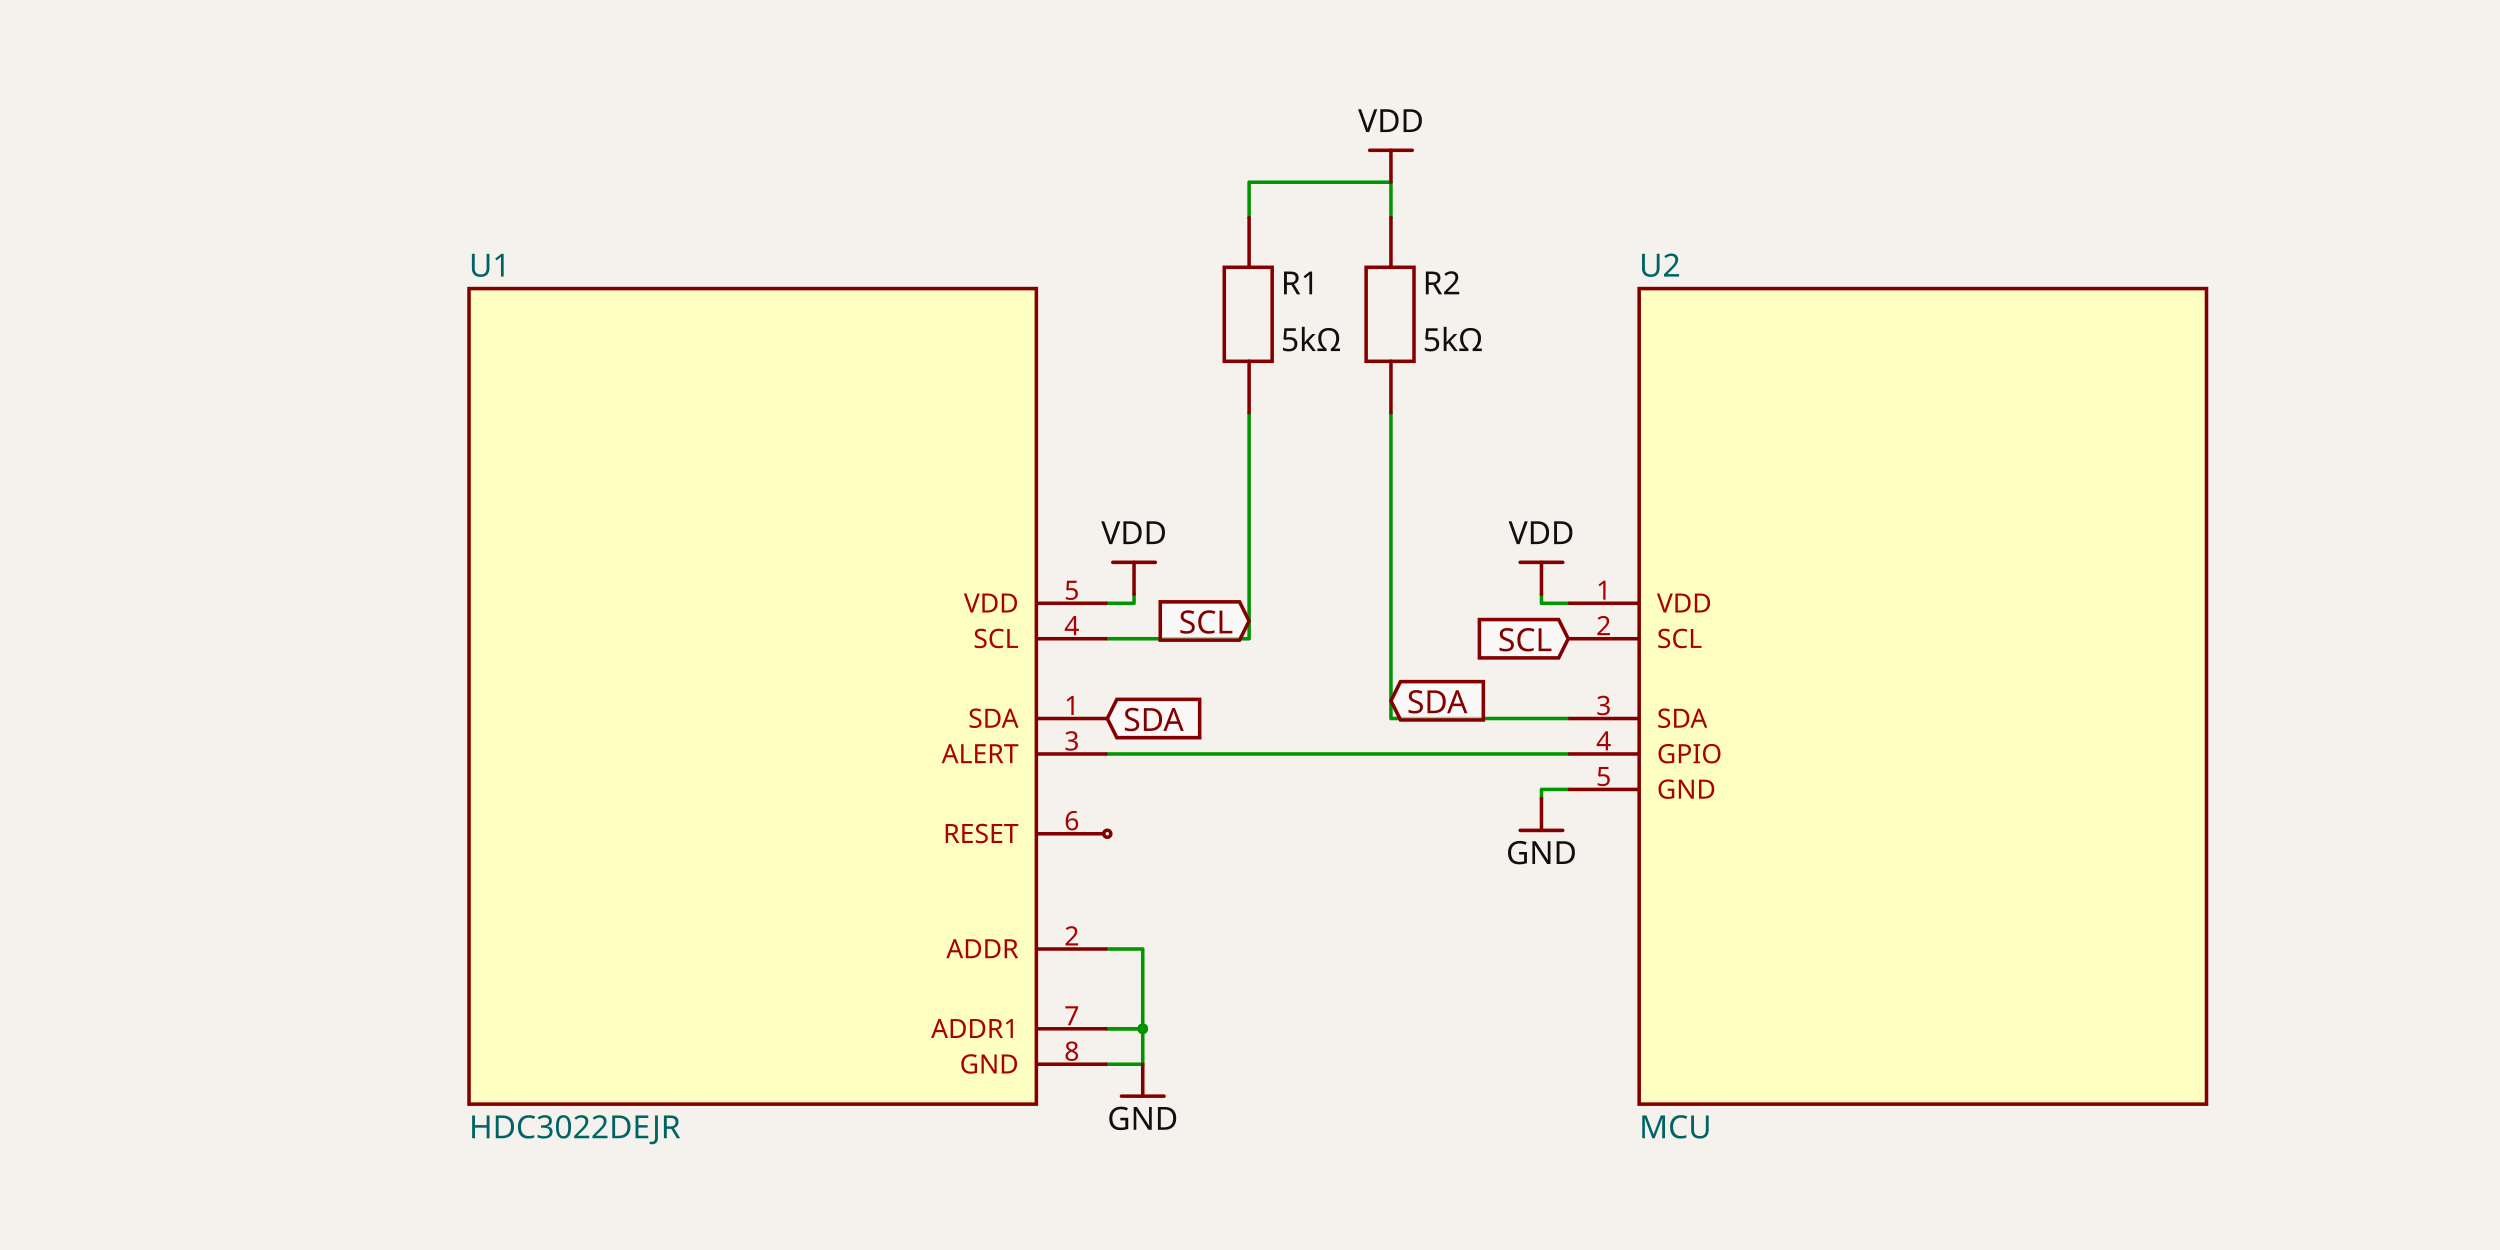
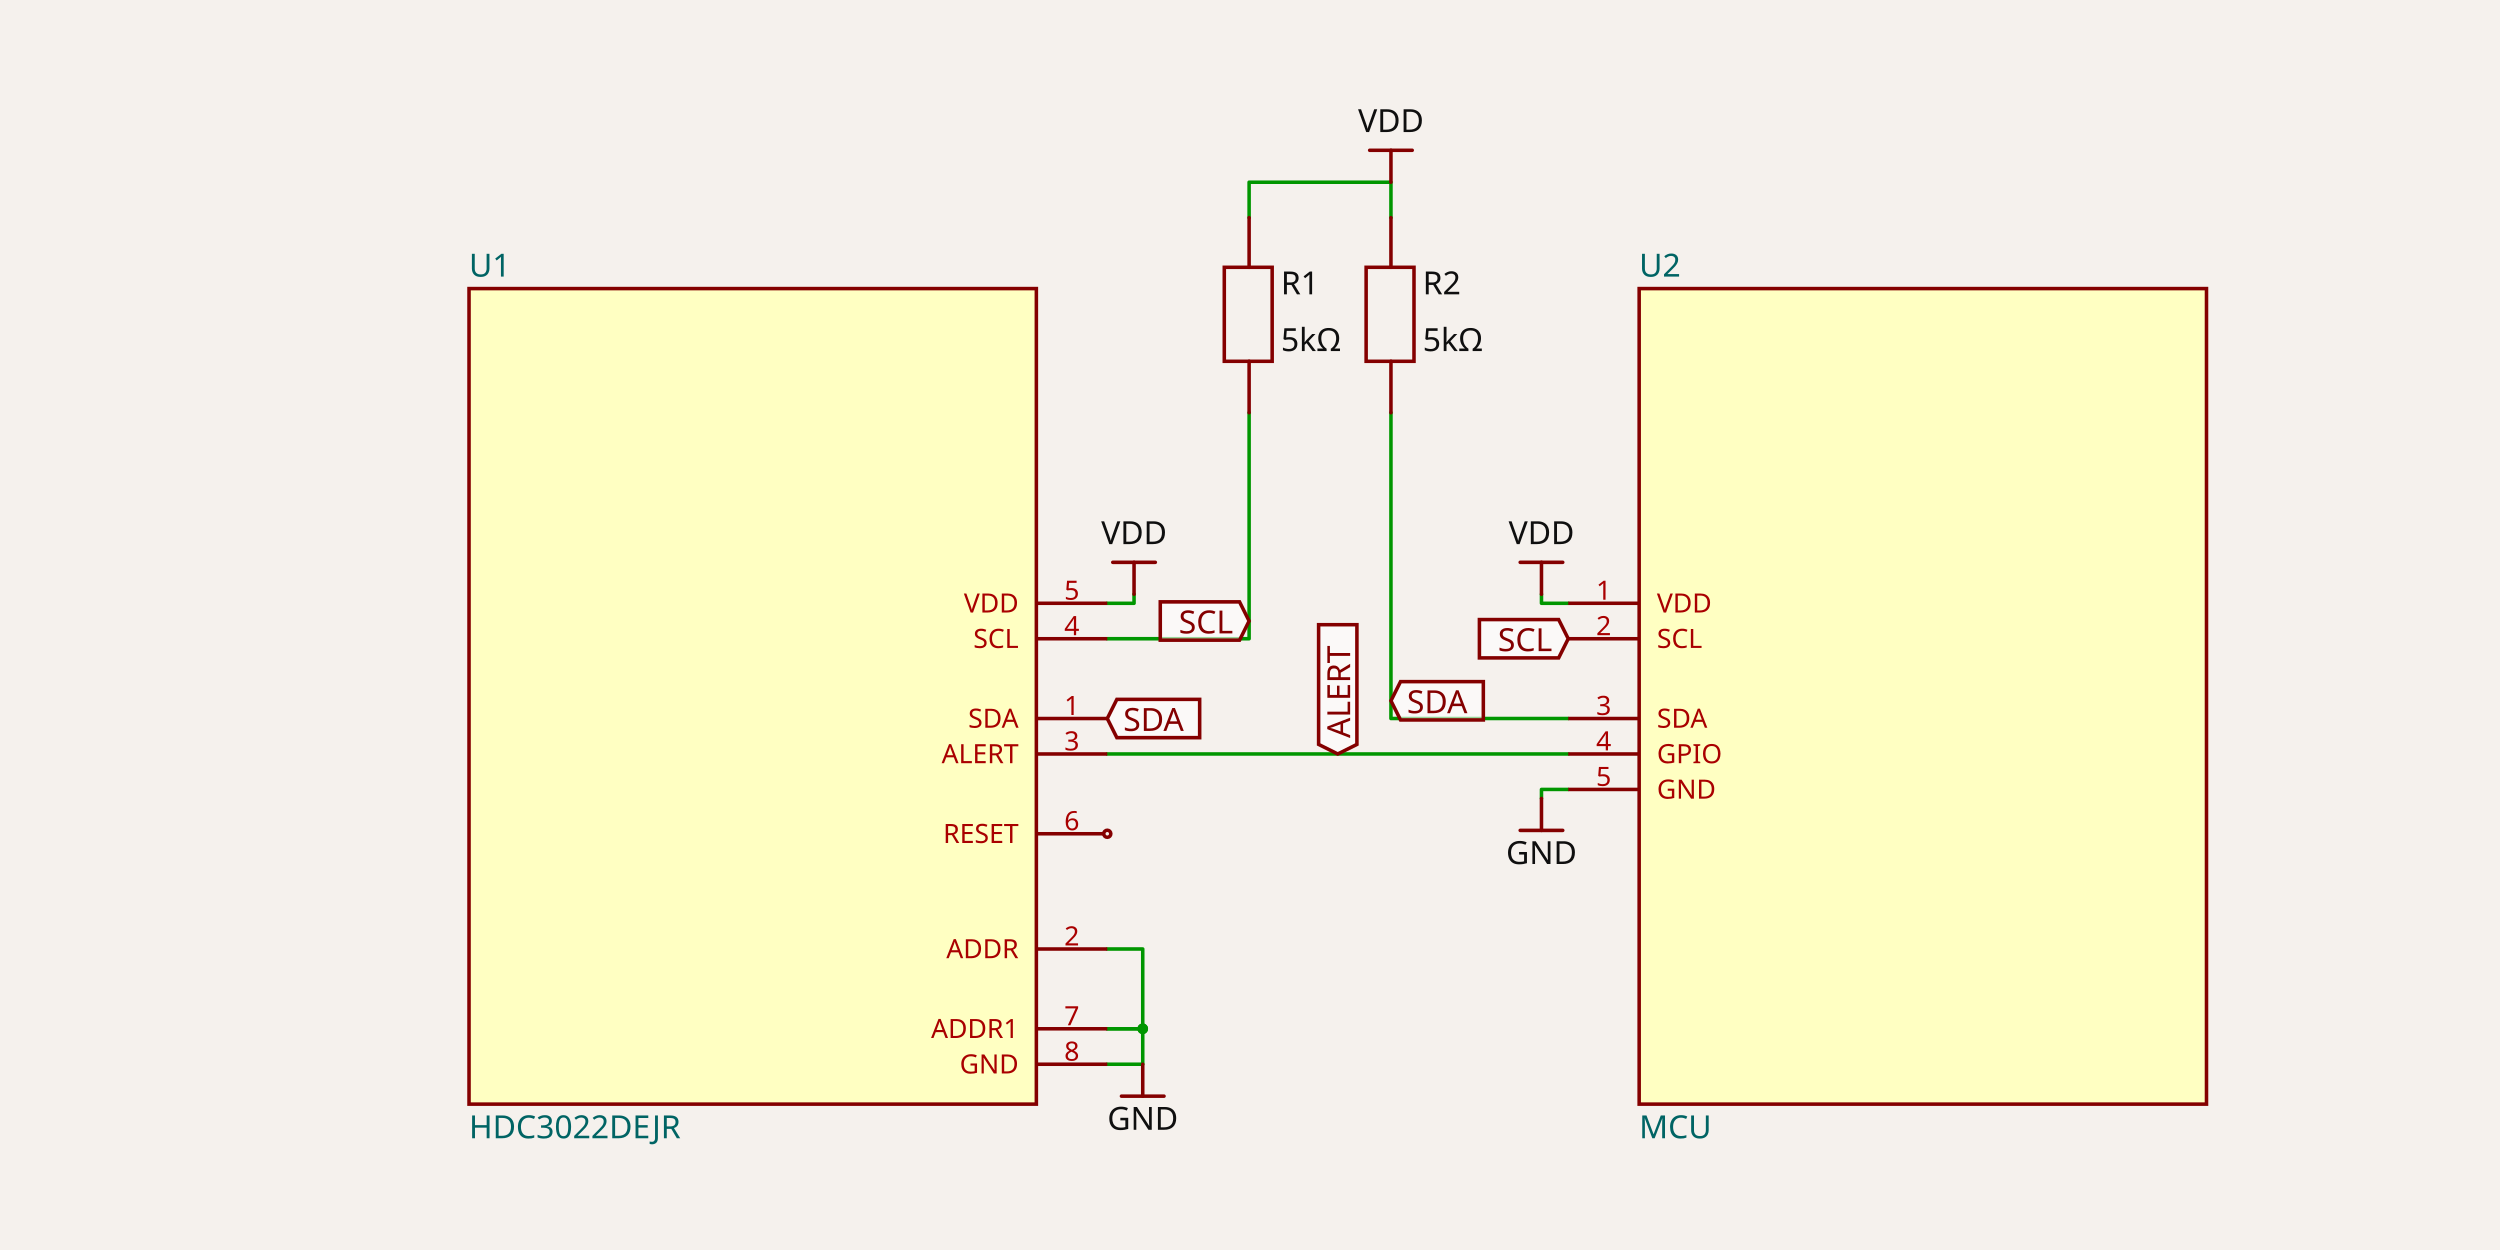
<svg xmlns="http://www.w3.org/2000/svg" width="1200" height="600" style="background-color: rgb(245, 241, 237)" data-real-to-screen-transform="matrix(85.1007498322,0,0,-85.1007498322,540.0039713683,334.2530518074)">
  <style>
              .boundary { fill: rgb(245, 241, 237); }
              .schematic-boundary { fill: none; stroke: #fff; }
              .component { fill: none; stroke: rgb(132, 0, 0); }
              .chip { fill: rgb(255, 255, 194); stroke: rgb(132, 0, 0); }
              .component-pin { fill: none; stroke: rgb(132, 0, 0); }
              /* Basic per-trace hover fallback */
              .trace:hover {
                filter: invert(1);
              }
              .trace:hover .trace-crossing-outline {
                opacity: 0;
              }
              .trace:hover .trace-junction {
                filter: invert(1);
              }
              /* Net-hover highlighting: when a trace or its overlays are hovered,
                 invert color for all traces (base + overlays) sharing the same
                 subcircuit connectivity key. Also hide crossing outline during hover. */
              svg:has(:is(g.trace[data-subcircuit-connectivity-map-key="unnamedsubcircuitsubcircuit_source_group_0_connectivity_net0"], g.trace-overlays[data-subcircuit-connectivity-map-key="unnamedsubcircuitsubcircuit_source_group_0_connectivity_net0"]):hover) :is(g.trace[data-subcircuit-connectivity-map-key="unnamedsubcircuitsubcircuit_source_group_0_connectivity_net0"], g.trace-overlays[data-subcircuit-connectivity-map-key="unnamedsubcircuitsubcircuit_source_group_0_connectivity_net0"]) { filter: invert(1); }
svg:has(:is(g.trace[data-subcircuit-connectivity-map-key="unnamedsubcircuitsubcircuit_source_group_0_connectivity_net0"], g.trace-overlays[data-subcircuit-connectivity-map-key="unnamedsubcircuitsubcircuit_source_group_0_connectivity_net0"]):hover) g.trace-overlays[data-subcircuit-connectivity-map-key="unnamedsubcircuitsubcircuit_source_group_0_connectivity_net0"] .trace-crossing-outline { opacity: 0; }
svg:has(:is(g.trace[data-subcircuit-connectivity-map-key="unnamedsubcircuitsubcircuit_source_group_0_connectivity_net1"], g.trace-overlays[data-subcircuit-connectivity-map-key="unnamedsubcircuitsubcircuit_source_group_0_connectivity_net1"]):hover) :is(g.trace[data-subcircuit-connectivity-map-key="unnamedsubcircuitsubcircuit_source_group_0_connectivity_net1"], g.trace-overlays[data-subcircuit-connectivity-map-key="unnamedsubcircuitsubcircuit_source_group_0_connectivity_net1"]) { filter: invert(1); }
svg:has(:is(g.trace[data-subcircuit-connectivity-map-key="unnamedsubcircuitsubcircuit_source_group_0_connectivity_net1"], g.trace-overlays[data-subcircuit-connectivity-map-key="unnamedsubcircuitsubcircuit_source_group_0_connectivity_net1"]):hover) g.trace-overlays[data-subcircuit-connectivity-map-key="unnamedsubcircuitsubcircuit_source_group_0_connectivity_net1"] .trace-crossing-outline { opacity: 0; }
svg:has(:is(g.trace[data-subcircuit-connectivity-map-key="unnamedsubcircuitsubcircuit_source_group_0_connectivity_net4"], g.trace-overlays[data-subcircuit-connectivity-map-key="unnamedsubcircuitsubcircuit_source_group_0_connectivity_net4"]):hover) :is(g.trace[data-subcircuit-connectivity-map-key="unnamedsubcircuitsubcircuit_source_group_0_connectivity_net4"], g.trace-overlays[data-subcircuit-connectivity-map-key="unnamedsubcircuitsubcircuit_source_group_0_connectivity_net4"]) { filter: invert(1); }
svg:has(:is(g.trace[data-subcircuit-connectivity-map-key="unnamedsubcircuitsubcircuit_source_group_0_connectivity_net4"], g.trace-overlays[data-subcircuit-connectivity-map-key="unnamedsubcircuitsubcircuit_source_group_0_connectivity_net4"]):hover) g.trace-overlays[data-subcircuit-connectivity-map-key="unnamedsubcircuitsubcircuit_source_group_0_connectivity_net4"] .trace-crossing-outline { opacity: 0; }
svg:has(:is(g.trace[data-subcircuit-connectivity-map-key="undefined"], g.trace-overlays[data-subcircuit-connectivity-map-key="undefined"]):hover) :is(g.trace[data-subcircuit-connectivity-map-key="undefined"], g.trace-overlays[data-subcircuit-connectivity-map-key="undefined"]) { filter: invert(1); }
svg:has(:is(g.trace[data-subcircuit-connectivity-map-key="undefined"], g.trace-overlays[data-subcircuit-connectivity-map-key="undefined"]):hover) g.trace-overlays[data-subcircuit-connectivity-map-key="undefined"] .trace-crossing-outline { opacity: 0; }
              .text { font-family: sans-serif; fill: rgb(0, 150, 0); }
              .pin-number { fill: rgb(169, 0, 0); }
              .port-label { fill: rgb(0, 100, 100); }
              .component-name { fill: rgb(0, 100, 100); }
            </style>
  <rect class="boundary" x="0" y="0" width="1200" height="600" />
  <g class="trace" data-layer="base" data-circuit-json-type="schematic_trace" data-schematic-trace-id="schematic_trace_0" data-subcircuit-connectivity-map-key="unnamedsubcircuitsubcircuit_source_group_0_connectivity_net0">
    <path d="M 667.655 104.481 L 667.655 87.461 L 599.574 87.461 L 599.574 104.481" class="trace-invisible-hover-outline" stroke="rgb(0, 150, 0)" fill="none" stroke-width="13.616px" stroke-linecap="round" opacity="0" stroke-linejoin="round" />
    <path d="M 667.655 104.481 L 667.655 87.461 L 599.574 87.461 L 599.574 104.481" stroke="rgb(0, 150, 0)" fill="none" stroke-width="1.702px" stroke-linecap="round" stroke-linejoin="round" />
  </g>
  <g class="trace" data-layer="base" data-circuit-json-type="schematic_trace" data-schematic-trace-id="schematic_trace_1" data-subcircuit-connectivity-map-key="unnamedsubcircuitsubcircuit_source_group_0_connectivity_net1">
    <path d="M 531.494 306.595 L 599.574 306.595 L 599.574 198.092" class="trace-invisible-hover-outline" stroke="rgb(0, 150, 0)" fill="none" stroke-width="13.616px" stroke-linecap="round" opacity="0" stroke-linejoin="round" />
    <path d="M 531.494 306.595 L 599.574 306.595 L 599.574 198.092" stroke="rgb(0, 150, 0)" fill="none" stroke-width="1.702px" stroke-linecap="round" stroke-linejoin="round" />
  </g>
  <g class="trace" data-layer="base" data-circuit-json-type="schematic_trace" data-schematic-trace-id="schematic_trace_2" data-subcircuit-connectivity-map-key="unnamedsubcircuitsubcircuit_source_group_0_connectivity_net4">
    <path d="M 531.494 493.817 L 548.514 493.817 L 548.514 455.522 L 531.494 455.522" class="trace-invisible-hover-outline" stroke="rgb(0, 150, 0)" fill="none" stroke-width="13.616px" stroke-linecap="round" opacity="0" stroke-linejoin="round" />
    <path d="M 531.494 493.817 L 548.514 493.817 L 548.514 455.522 L 531.494 455.522" stroke="rgb(0, 150, 0)" fill="none" stroke-width="1.702px" stroke-linecap="round" stroke-linejoin="round" />
  </g>
  <g class="trace" data-layer="base" data-circuit-json-type="schematic_trace" data-schematic-trace-id="schematic_trace_3" data-subcircuit-connectivity-map-key="unnamedsubcircuitsubcircuit_source_group_0_connectivity_net4">
    <path d="M 531.494 510.837 L 548.514 510.837 L 548.514 493.817 L 531.494 493.817" class="trace-invisible-hover-outline" stroke="rgb(0, 150, 0)" fill="none" stroke-width="13.616px" stroke-linecap="round" opacity="0" stroke-linejoin="round" />
    <path d="M 531.494 510.837 L 548.514 510.837 L 548.514 493.817 L 531.494 493.817" stroke="rgb(0, 150, 0)" fill="none" stroke-width="1.702px" stroke-linecap="round" stroke-linejoin="round" />
  </g>
  <g class="trace" data-layer="base" data-circuit-json-type="schematic_trace" data-schematic-trace-id="schematic_trace_4">
    <path d="M 752.756 344.891 L 667.655 344.891 L 667.655 198.092" class="trace-invisible-hover-outline" stroke="rgb(0, 150, 0)" fill="none" stroke-width="13.616px" stroke-linecap="round" opacity="0" stroke-linejoin="round" />
    <path d="M 752.756 344.891 L 667.655 344.891 L 667.655 198.092" stroke="rgb(0, 150, 0)" fill="none" stroke-width="1.702px" stroke-linecap="round" stroke-linejoin="round" />
  </g>
  <g class="trace" data-layer="base" data-circuit-json-type="schematic_trace" data-schematic-trace-id="schematic_trace_5">
    <path d="M 752.756 361.911 L 531.494 361.911" class="trace-invisible-hover-outline" stroke="rgb(0, 150, 0)" fill="none" stroke-width="13.616px" stroke-linecap="round" opacity="0" stroke-linejoin="round" />
    <path d="M 752.756 361.911 L 531.494 361.911" stroke="rgb(0, 150, 0)" fill="none" stroke-width="1.702px" stroke-linecap="round" stroke-linejoin="round" />
  </g>
  <g class="trace" data-layer="base" data-circuit-json-type="schematic_trace" data-schematic-trace-id="schematic_trace_6" data-subcircuit-connectivity-map-key="unnamedsubcircuitsubcircuit_source_group_0_connectivity_net0">
    <path d="M 752.756 289.575 L 739.906 289.575 L 739.906 285.235" class="trace-invisible-hover-outline" stroke="rgb(0, 150, 0)" fill="none" stroke-width="13.616px" stroke-linecap="round" opacity="0" stroke-linejoin="round" />
    <path d="M 752.756 289.575 L 739.906 289.575 L 739.906 285.235" stroke="rgb(0, 150, 0)" fill="none" stroke-width="1.702px" stroke-linecap="round" stroke-linejoin="round" />
  </g>
  <g class="trace" data-layer="base" data-circuit-json-type="schematic_trace" data-schematic-trace-id="schematic_trace_7" data-subcircuit-connectivity-map-key="unnamedsubcircuitsubcircuit_source_group_0_connectivity_net0">
    <path d="M 531.494 289.575 L 544.344 289.575 L 544.344 285.235" class="trace-invisible-hover-outline" stroke="rgb(0, 150, 0)" fill="none" stroke-width="13.616px" stroke-linecap="round" opacity="0" stroke-linejoin="round" />
    <path d="M 531.494 289.575 L 544.344 289.575 L 544.344 285.235" stroke="rgb(0, 150, 0)" fill="none" stroke-width="1.702px" stroke-linecap="round" stroke-linejoin="round" />
  </g>
  <g class="trace" data-layer="base" data-circuit-json-type="schematic_trace" data-schematic-trace-id="schematic_trace_8" data-subcircuit-connectivity-map-key="unnamedsubcircuitsubcircuit_source_group_0_connectivity_net4">
    <path d="M 752.756 378.931 L 739.906 378.931 L 739.906 383.271" class="trace-invisible-hover-outline" stroke="rgb(0, 150, 0)" fill="none" stroke-width="13.616px" stroke-linecap="round" opacity="0" stroke-linejoin="round" />
    <path d="M 752.756 378.931 L 739.906 378.931 L 739.906 383.271" stroke="rgb(0, 150, 0)" fill="none" stroke-width="1.702px" stroke-linecap="round" stroke-linejoin="round" />
  </g>
  <g class="trace-overlays" data-layer="overlay" data-circuit-json-type="schematic_trace" data-schematic-trace-id="schematic_trace_0" data-subcircuit-connectivity-map-key="unnamedsubcircuitsubcircuit_source_group_0_connectivity_net0" />
  <g class="trace-overlays" data-layer="overlay" data-circuit-json-type="schematic_trace" data-schematic-trace-id="schematic_trace_1" data-subcircuit-connectivity-map-key="unnamedsubcircuitsubcircuit_source_group_0_connectivity_net1" />
  <g class="trace-overlays" data-layer="overlay" data-circuit-json-type="schematic_trace" data-schematic-trace-id="schematic_trace_2" data-subcircuit-connectivity-map-key="unnamedsubcircuitsubcircuit_source_group_0_connectivity_net4">
    <circle cx="548.514" cy="493.817" r="2.553" class="trace-junction" fill="rgb(0, 150, 0)" />
  </g>
  <g class="trace-overlays" data-layer="overlay" data-circuit-json-type="schematic_trace" data-schematic-trace-id="schematic_trace_3" data-subcircuit-connectivity-map-key="unnamedsubcircuitsubcircuit_source_group_0_connectivity_net4">
    <circle cx="548.514" cy="493.817" r="2.553" class="trace-junction" fill="rgb(0, 150, 0)" />
  </g>
  <g class="trace-overlays" data-layer="overlay" data-circuit-json-type="schematic_trace" data-schematic-trace-id="schematic_trace_4" />
  <g class="trace-overlays" data-layer="overlay" data-circuit-json-type="schematic_trace" data-schematic-trace-id="schematic_trace_5" />
  <g class="trace-overlays" data-layer="overlay" data-circuit-json-type="schematic_trace" data-schematic-trace-id="schematic_trace_6" data-subcircuit-connectivity-map-key="unnamedsubcircuitsubcircuit_source_group_0_connectivity_net0" />
  <g class="trace-overlays" data-layer="overlay" data-circuit-json-type="schematic_trace" data-schematic-trace-id="schematic_trace_7" data-subcircuit-connectivity-map-key="unnamedsubcircuitsubcircuit_source_group_0_connectivity_net0" />
  <g class="trace-overlays" data-layer="overlay" data-circuit-json-type="schematic_trace" data-schematic-trace-id="schematic_trace_8" data-subcircuit-connectivity-map-key="unnamedsubcircuitsubcircuit_source_group_0_connectivity_net4" />
  <g data-circuit-json-type="schematic_component" data-schematic-component-id="schematic_component_0">
    <rect class="component chip" x="786.796" y="138.521" width="272.322" height="391.463" stroke-width="1.702px" fill="rgb(255, 255, 194)" stroke="rgb(132, 0, 0)" />
    <rect class="component-overlay" x="786.796" y="138.521" width="272.322" height="391.463" fill="transparent" />
    <text x="786.796" y="541.048" fill="#006464" text-anchor="start" dominant-baseline="middle" font-family="sans-serif" font-size="15.318px" transform="rotate(0, 786.7961, 541.0479)">MCU</text>
    <text x="786.796" y="127.458" fill="#006464" text-anchor="start" dominant-baseline="middle" font-family="sans-serif" font-size="15.318px" transform="rotate(0, 786.7961, 127.4582)">U2</text>
    <line class="component-pin" x1="786.796" y1="289.575" x2="752.756" y2="289.575" stroke-width="1.702px" />
    <g data-schematic-port-id="source_port_0">
      <rect x="751.054" y="287.873" width="3.404" height="3.404" opacity="0" />
    </g>
    <text class="pin-number" x="769.776" y="287.873" style="font-family: sans-serif;" fill="rgb(169, 0, 0)" text-anchor="middle" dominant-baseline="auto" font-size="12.765px" transform="">1</text>
    <text class="pin-number" x="795.306" y="289.575" style="font-family: sans-serif;" fill="rgb(169, 0, 0)" text-anchor="start" dominant-baseline="middle" font-size="12.765px" transform="">VDD</text>
    <line class="component-pin" x1="786.796" y1="306.595" x2="752.756" y2="306.595" stroke-width="1.702px" />
    <g data-schematic-port-id="source_port_1">
      <rect x="751.054" y="304.893" width="3.404" height="3.404" opacity="0" />
    </g>
    <text class="pin-number" x="769.776" y="304.893" style="font-family: sans-serif;" fill="rgb(169, 0, 0)" text-anchor="middle" dominant-baseline="auto" font-size="12.765px" transform="">2</text>
    <text class="pin-number" x="795.306" y="306.595" style="font-family: sans-serif;" fill="rgb(169, 0, 0)" text-anchor="start" dominant-baseline="middle" font-size="12.765px" transform="">SCL</text>
    <line class="component-pin" x1="786.796" y1="344.891" x2="752.756" y2="344.891" stroke-width="1.702px" />
    <g data-schematic-port-id="source_port_2">
      <rect x="751.054" y="343.189" width="3.404" height="3.404" opacity="0" />
    </g>
    <text class="pin-number" x="769.776" y="343.189" style="font-family: sans-serif;" fill="rgb(169, 0, 0)" text-anchor="middle" dominant-baseline="auto" font-size="12.765px" transform="">3</text>
    <text class="pin-number" x="795.306" y="344.891" style="font-family: sans-serif;" fill="rgb(169, 0, 0)" text-anchor="start" dominant-baseline="middle" font-size="12.765px" transform="">SDA</text>
    <line class="component-pin" x1="786.796" y1="361.911" x2="752.756" y2="361.911" stroke-width="1.702px" />
    <g data-schematic-port-id="source_port_3">
      <rect x="751.054" y="360.209" width="3.404" height="3.404" opacity="0" />
    </g>
    <text class="pin-number" x="769.776" y="360.209" style="font-family: sans-serif;" fill="rgb(169, 0, 0)" text-anchor="middle" dominant-baseline="auto" font-size="12.765px" transform="">4</text>
    <text class="pin-number" x="795.306" y="361.911" style="font-family: sans-serif;" fill="rgb(169, 0, 0)" text-anchor="start" dominant-baseline="middle" font-size="12.765px" transform="">GPIO</text>
    <line class="component-pin" x1="786.796" y1="378.931" x2="752.756" y2="378.931" stroke-width="1.702px" />
    <g data-schematic-port-id="source_port_4">
      <rect x="751.054" y="377.229" width="3.404" height="3.404" opacity="0" />
    </g>
    <text class="pin-number" x="769.776" y="377.229" style="font-family: sans-serif;" fill="rgb(169, 0, 0)" text-anchor="middle" dominant-baseline="auto" font-size="12.765px" transform="">5</text>
    <text class="pin-number" x="795.306" y="378.931" style="font-family: sans-serif;" fill="rgb(169, 0, 0)" text-anchor="start" dominant-baseline="middle" font-size="12.765px" transform="">GND</text>
  </g>
  <g data-circuit-json-type="schematic_component" data-schematic-component-id="schematic_component_1">
    <rect class="component chip" x="225.131" y="138.521" width="272.322" height="391.463" stroke-width="1.702px" fill="rgb(255, 255, 194)" stroke="rgb(132, 0, 0)" />
    <rect class="component-overlay" x="225.131" y="138.521" width="272.322" height="391.463" fill="transparent" />
    <text x="225.131" y="541.048" fill="#006464" text-anchor="start" dominant-baseline="middle" font-family="sans-serif" font-size="15.318px" transform="rotate(0, 225.1312, 541.0479)">HDC3022DEJR</text>
    <text x="225.131" y="127.458" fill="#006464" text-anchor="start" dominant-baseline="middle" font-family="sans-serif" font-size="15.318px" transform="rotate(0, 225.1312, 127.4582)">U1</text>
    <line class="component-pin" x1="497.454" y1="344.891" x2="531.494" y2="344.891" stroke-width="1.702px" />
    <g data-schematic-port-id="source_port_5">
      <rect x="529.792" y="343.189" width="3.404" height="3.404" opacity="0" />
    </g>
    <text class="pin-number" x="514.474" y="343.189" style="font-family: sans-serif;" fill="rgb(169, 0, 0)" text-anchor="middle" dominant-baseline="auto" font-size="12.765px" transform="">1</text>
    <text class="pin-number" x="488.944" y="344.891" style="font-family: sans-serif;" fill="rgb(169, 0, 0)" text-anchor="end" dominant-baseline="middle" font-size="12.765px" transform="">SDA</text>
    <line class="component-pin" x1="497.454" y1="455.522" x2="531.494" y2="455.522" stroke-width="1.702px" />
    <g data-schematic-port-id="source_port_6">
      <rect x="529.792" y="453.82" width="3.404" height="3.404" opacity="0" />
    </g>
    <text class="pin-number" x="514.474" y="453.82" style="font-family: sans-serif;" fill="rgb(169, 0, 0)" text-anchor="middle" dominant-baseline="auto" font-size="12.765px" transform="">2</text>
    <text class="pin-number" x="488.944" y="455.522" style="font-family: sans-serif;" fill="rgb(169, 0, 0)" text-anchor="end" dominant-baseline="middle" font-size="12.765px" transform="">ADDR</text>
    <line class="component-pin" x1="497.454" y1="361.911" x2="531.494" y2="361.911" stroke-width="1.702px" />
    <g data-schematic-port-id="source_port_7">
      <rect x="529.792" y="360.209" width="3.404" height="3.404" opacity="0" />
    </g>
    <text class="pin-number" x="514.474" y="360.209" style="font-family: sans-serif;" fill="rgb(169, 0, 0)" text-anchor="middle" dominant-baseline="auto" font-size="12.765px" transform="">3</text>
    <text class="pin-number" x="488.944" y="361.911" style="font-family: sans-serif;" fill="rgb(169, 0, 0)" text-anchor="end" dominant-baseline="middle" font-size="12.765px" transform="">ALERT</text>
    <line class="component-pin" x1="497.454" y1="306.595" x2="531.494" y2="306.595" stroke-width="1.702px" />
    <g data-schematic-port-id="source_port_8">
      <rect x="529.792" y="304.893" width="3.404" height="3.404" opacity="0" />
    </g>
    <text class="pin-number" x="514.474" y="304.893" style="font-family: sans-serif;" fill="rgb(169, 0, 0)" text-anchor="middle" dominant-baseline="auto" font-size="12.765px" transform="">4</text>
    <text class="pin-number" x="488.944" y="306.595" style="font-family: sans-serif;" fill="rgb(169, 0, 0)" text-anchor="end" dominant-baseline="middle" font-size="12.765px" transform="">SCL</text>
    <line class="component-pin" x1="497.454" y1="289.575" x2="531.494" y2="289.575" stroke-width="1.702px" />
    <g data-schematic-port-id="source_port_9">
      <rect x="529.792" y="287.873" width="3.404" height="3.404" opacity="0" />
    </g>
    <text class="pin-number" x="514.474" y="287.873" style="font-family: sans-serif;" fill="rgb(169, 0, 0)" text-anchor="middle" dominant-baseline="auto" font-size="12.765px" transform="">5</text>
    <text class="pin-number" x="488.944" y="289.575" style="font-family: sans-serif;" fill="rgb(169, 0, 0)" text-anchor="end" dominant-baseline="middle" font-size="12.765px" transform="">VDD</text>
    <line class="component-pin" x1="497.454" y1="400.206" x2="529.792" y2="400.206" stroke-width="1.702px" />
    <g data-schematic-port-id="source_port_10">
      <circle class="component-pin" cx="531.494" cy="400.206" r="1.702" stroke-width="1.702px" />
      <rect x="529.792" y="398.504" width="3.404" height="3.404" opacity="0" />
    </g>
    <text class="pin-number" x="514.474" y="398.504" style="font-family: sans-serif;" fill="rgb(169, 0, 0)" text-anchor="middle" dominant-baseline="auto" font-size="12.765px" transform="">6</text>
    <text class="pin-number" x="488.944" y="400.206" style="font-family: sans-serif;" fill="rgb(169, 0, 0)" text-anchor="end" dominant-baseline="middle" font-size="12.765px" transform="">RESET</text>
    <line class="component-pin" x1="497.454" y1="493.817" x2="531.494" y2="493.817" stroke-width="1.702px" />
    <g data-schematic-port-id="source_port_11">
      <rect x="529.792" y="492.115" width="3.404" height="3.404" opacity="0" />
    </g>
    <text class="pin-number" x="514.474" y="492.115" style="font-family: sans-serif;" fill="rgb(169, 0, 0)" text-anchor="middle" dominant-baseline="auto" font-size="12.765px" transform="">7</text>
    <text class="pin-number" x="488.944" y="493.817" style="font-family: sans-serif;" fill="rgb(169, 0, 0)" text-anchor="end" dominant-baseline="middle" font-size="12.765px" transform="">ADDR1</text>
    <line class="component-pin" x1="497.454" y1="510.837" x2="531.494" y2="510.837" stroke-width="1.702px" />
    <g data-schematic-port-id="source_port_12">
      <rect x="529.792" y="509.135" width="3.404" height="3.404" opacity="0" />
    </g>
    <text class="pin-number" x="514.474" y="509.135" style="font-family: sans-serif;" fill="rgb(169, 0, 0)" text-anchor="middle" dominant-baseline="auto" font-size="12.765px" transform="">8</text>
    <text class="pin-number" x="488.944" y="510.837" style="font-family: sans-serif;" fill="rgb(169, 0, 0)" text-anchor="end" dominant-baseline="middle" font-size="12.765px" transform="">GND</text>
  </g>
  <g data-circuit-json-type="schematic_component" data-schematic-component-id="schematic_component_2">
    <rect class="component-overlay" x="587.66" y="104.481" width="22.977" height="93.611" fill="transparent" />
    <path d="M 599.574 104.481 L 599.574 128.309" stroke="rgb(132, 0, 0)" fill="none" stroke-width="1.702px" stroke-linecap="round" />
    <path d="M 599.574 173.413 L 599.574 198.092" stroke="rgb(132, 0, 0)" fill="none" stroke-width="1.702px" stroke-linecap="round" />
    <path d="M 610.638 151.286 L 610.638 173.413 L 587.66 173.413 L 587.66 128.309 L 610.638 128.309 L 610.638 151.286" stroke="rgb(132, 0, 0)" fill="none" stroke-width="1.702px" stroke-linecap="round" />
    <text x="614.846" y="135.968" stroke="rgb(245, 241, 237)" stroke-width="1.702px" paint-order="stroke" fill="rgb(15, 15, 15)" font-family="sans-serif" text-anchor="start" dominant-baseline="middle" font-size="15.318px">R1</text>
    <text x="614.846" y="163.201" fill="rgb(15, 15, 15)" font-family="sans-serif" text-anchor="start" dominant-baseline="middle" font-size="15.318px">5kΩ</text>
  </g>
  <g data-circuit-json-type="schematic_component" data-schematic-component-id="schematic_component_3">
    <rect class="component-overlay" x="655.741" y="104.481" width="22.977" height="93.611" fill="transparent" />
    <path d="M 667.655 104.481 L 667.655 128.309" stroke="rgb(132, 0, 0)" fill="none" stroke-width="1.702px" stroke-linecap="round" />
    <path d="M 667.655 173.413 L 667.655 198.092" stroke="rgb(132, 0, 0)" fill="none" stroke-width="1.702px" stroke-linecap="round" />
    <path d="M 678.718 151.286 L 678.718 173.413 L 655.741 173.413 L 655.741 128.309 L 678.718 128.309 L 678.718 151.286" stroke="rgb(132, 0, 0)" fill="none" stroke-width="1.702px" stroke-linecap="round" />
    <text x="682.927" y="135.968" stroke="rgb(245, 241, 237)" stroke-width="1.702px" paint-order="stroke" fill="rgb(15, 15, 15)" font-family="sans-serif" text-anchor="start" dominant-baseline="middle" font-size="15.318px">R2</text>
    <text x="682.927" y="163.201" fill="rgb(15, 15, 15)" font-family="sans-serif" text-anchor="start" dominant-baseline="middle" font-size="15.318px">5kΩ</text>
  </g>
  <g class="schematic-port-hover" data-schematic-port-id="source_port_0">
    <circle cx="752.756" cy="289.575" r="3.404" fill="red" opacity="0" />
  </g>
  <g class="schematic-port-hover" data-schematic-port-id="source_port_1">
    <circle cx="752.756" cy="306.595" r="3.404" fill="red" opacity="0" />
  </g>
  <g class="schematic-port-hover" data-schematic-port-id="source_port_2">
    <circle cx="752.756" cy="344.891" r="3.404" fill="red" opacity="0" />
  </g>
  <g class="schematic-port-hover" data-schematic-port-id="source_port_3">
    <circle cx="752.756" cy="361.911" r="3.404" fill="red" opacity="0" />
  </g>
  <g class="schematic-port-hover" data-schematic-port-id="source_port_4">
    <circle cx="752.756" cy="378.931" r="3.404" fill="red" opacity="0" />
  </g>
  <g class="schematic-port-hover" data-schematic-port-id="source_port_5">
    <circle cx="531.494" cy="344.891" r="3.404" fill="red" opacity="0" />
  </g>
  <g class="schematic-port-hover" data-schematic-port-id="source_port_6">
    <circle cx="531.494" cy="455.522" r="3.404" fill="red" opacity="0" />
  </g>
  <g class="schematic-port-hover" data-schematic-port-id="source_port_7">
    <circle cx="531.494" cy="361.911" r="3.404" fill="red" opacity="0" />
  </g>
  <g class="schematic-port-hover" data-schematic-port-id="source_port_8">
    <circle cx="531.494" cy="306.595" r="3.404" fill="red" opacity="0" />
  </g>
  <g class="schematic-port-hover" data-schematic-port-id="source_port_9">
    <circle cx="531.494" cy="289.575" r="3.404" fill="red" opacity="0" />
  </g>
  <g class="schematic-port-hover" data-schematic-port-id="source_port_10">
    <circle cx="531.494" cy="400.206" r="3.404" fill="red" opacity="0" />
  </g>
  <g class="schematic-port-hover" data-schematic-port-id="source_port_11">
    <circle cx="531.494" cy="493.817" r="3.404" fill="red" opacity="0" />
  </g>
  <g class="schematic-port-hover" data-schematic-port-id="source_port_12">
    <circle cx="531.494" cy="510.837" r="3.404" fill="red" opacity="0" />
  </g>
  <g class="schematic-port-hover" data-schematic-port-id="source_port_14">
    <circle cx="599.574" cy="104.481" r="3.404" fill="red" opacity="0" />
  </g>
  <g class="schematic-port-hover" data-schematic-port-id="source_port_15">
    <circle cx="599.574" cy="198.092" r="3.404" fill="red" opacity="0" />
  </g>
  <g class="schematic-port-hover" data-schematic-port-id="source_port_16">
    <circle cx="667.655" cy="104.481" r="3.404" fill="red" opacity="0" />
  </g>
  <g class="schematic-port-hover" data-schematic-port-id="source_port_17">
    <circle cx="667.655" cy="198.092" r="3.404" fill="red" opacity="0" />
  </g>
  <rect class="component-overlay" x="729.694" y="269.917" width="20.424" height="15.318" fill="transparent" />
  <path d="M 750.118 269.917 L 729.694 269.917" stroke="rgb(132, 0, 0)" fill="none" stroke-width="1.702px" stroke-linecap="round" />
  <path d="M 739.906 269.917 L 739.906 285.235" stroke="rgb(132, 0, 0)" fill="none" stroke-width="1.702px" stroke-linecap="round" />
  <text x="739.906" y="265.662" fill="rgb(15, 15, 15)" font-family="sans-serif" text-anchor="middle" dominant-baseline="ideographic" font-size="15.318px">VDD</text>
  <rect class="component-overlay" x="534.132" y="269.917" width="20.424" height="15.318" fill="transparent" />
  <path d="M 554.556 269.917 L 534.132 269.917" stroke="rgb(132, 0, 0)" fill="none" stroke-width="1.702px" stroke-linecap="round" />
  <path d="M 544.344 269.917 L 544.344 285.235" stroke="rgb(132, 0, 0)" fill="none" stroke-width="1.702px" stroke-linecap="round" />
  <text x="544.344" y="265.662" fill="rgb(15, 15, 15)" font-family="sans-serif" text-anchor="middle" dominant-baseline="ideographic" font-size="15.318px">VDD</text>
  <rect class="component-overlay" x="657.443" y="72.143" width="20.424" height="15.318" fill="transparent" />
  <path d="M 677.867 72.143 L 657.443 72.143" stroke="rgb(132, 0, 0)" fill="none" stroke-width="1.702px" stroke-linecap="round" />
  <path d="M 667.655 72.143 L 667.655 87.461" stroke="rgb(132, 0, 0)" fill="none" stroke-width="1.702px" stroke-linecap="round" />
  <text x="667.655" y="67.888" fill="rgb(15, 15, 15)" font-family="sans-serif" text-anchor="middle" dominant-baseline="ideographic" font-size="15.318px">VDD</text>
  <path class="net-label" d="     M 752.756,306.595     L 748.16,315.786     L 710.115,315.786     L 710.115,297.404     L 748.16,297.404     Z   " fill="rgba(255, 255, 255, 0.6)" stroke="rgb(132, 0, 0)" stroke-width="1.702px" />
  <text class="net-label-text" x="745.097" y="306.595" fill="rgb(132, 0, 0)" text-anchor="end" dominant-baseline="central" font-family="sans-serif" font-variant-numeric="tabular-nums" font-size="15.318px" transform="">SCL</text>
  <path class="net-label" d="     M 599.574,298.085     L 594.979,307.276     L 556.933,307.276     L 556.933,288.894     L 594.979,288.894     Z   " fill="rgba(255, 255, 255, 0.6)" stroke="rgb(132, 0, 0)" stroke-width="1.702px" />
  <text class="net-label-text" x="591.915" y="298.085" fill="rgb(132, 0, 0)" text-anchor="end" dominant-baseline="central" font-family="sans-serif" font-variant-numeric="tabular-nums" font-size="15.318px" transform="">SCL</text>
  <path class="net-label" d="     M 667.655,336.381     L 672.251,327.19     L 711.998,327.19     L 711.998,345.571     L 672.251,345.571     Z   " fill="rgba(255, 255, 255, 0.6)" stroke="rgb(132, 0, 0)" stroke-width="1.702px" />
  <text class="net-label-text" x="675.314" y="336.381" fill="rgb(132, 0, 0)" text-anchor="start" dominant-baseline="central" font-family="sans-serif" font-variant-numeric="tabular-nums" font-size="15.318px" transform="">SDA</text>
  <path class="net-label" d="     M 531.494,344.891     L 536.089,335.7     L 575.837,335.7     L 575.837,354.082     L 536.089,354.082     Z   " fill="rgba(255, 255, 255, 0.6)" stroke="rgb(132, 0, 0)" stroke-width="1.702px" />
  <text class="net-label-text" x="539.153" y="344.891" fill="rgb(132, 0, 0)" text-anchor="start" dominant-baseline="central" font-family="sans-serif" font-variant-numeric="tabular-nums" font-size="15.318px" transform="">SDA</text>
+   <path class="net-label" d="     M 642.125,361.911     L 632.934,357.315     L 632.934,299.844     L 651.316,299.844     L 651.316,357.315     Z   " fill="rgba(255, 255, 255, 0.6)" stroke="rgb(132, 0, 0)" stroke-width="1.702px" />
+   <text class="net-label-text" x="642.125" y="354.252" fill="rgb(132, 0, 0)" text-anchor="start" dominant-baseline="central" font-family="sans-serif" font-variant-numeric="tabular-nums" font-size="15.318px" transform="rotate(-90 642.1249 354.2517)">ALERT</text>
  <rect class="component-overlay" x="729.694" y="383.271" width="20.424" height="15.318" fill="transparent" />
  <path d="M 729.694 398.589 L 750.118 398.589" stroke="rgb(132, 0, 0)" fill="none" stroke-width="1.702px" stroke-linecap="round" />
  <path d="M 739.906 398.589 L 739.906 383.271" stroke="rgb(132, 0, 0)" fill="none" stroke-width="1.702px" stroke-linecap="round" />
  <text x="739.906" y="402.844" fill="rgb(15, 15, 15)" font-family="sans-serif" text-anchor="middle" dominant-baseline="hanging" font-size="15.318px">GND</text>
  <rect class="component-overlay" x="538.302" y="510.837" width="20.424" height="15.318" fill="transparent" />
  <path d="M 538.302 526.155 L 558.726 526.155" stroke="rgb(132, 0, 0)" fill="none" stroke-width="1.702px" stroke-linecap="round" />
  <path d="M 548.514 526.155 L 548.514 510.837" stroke="rgb(132, 0, 0)" fill="none" stroke-width="1.702px" stroke-linecap="round" />
  <text x="548.514" y="530.41" fill="rgb(15, 15, 15)" font-family="sans-serif" text-anchor="middle" dominant-baseline="hanging" font-size="15.318px">GND</text>
</svg>
